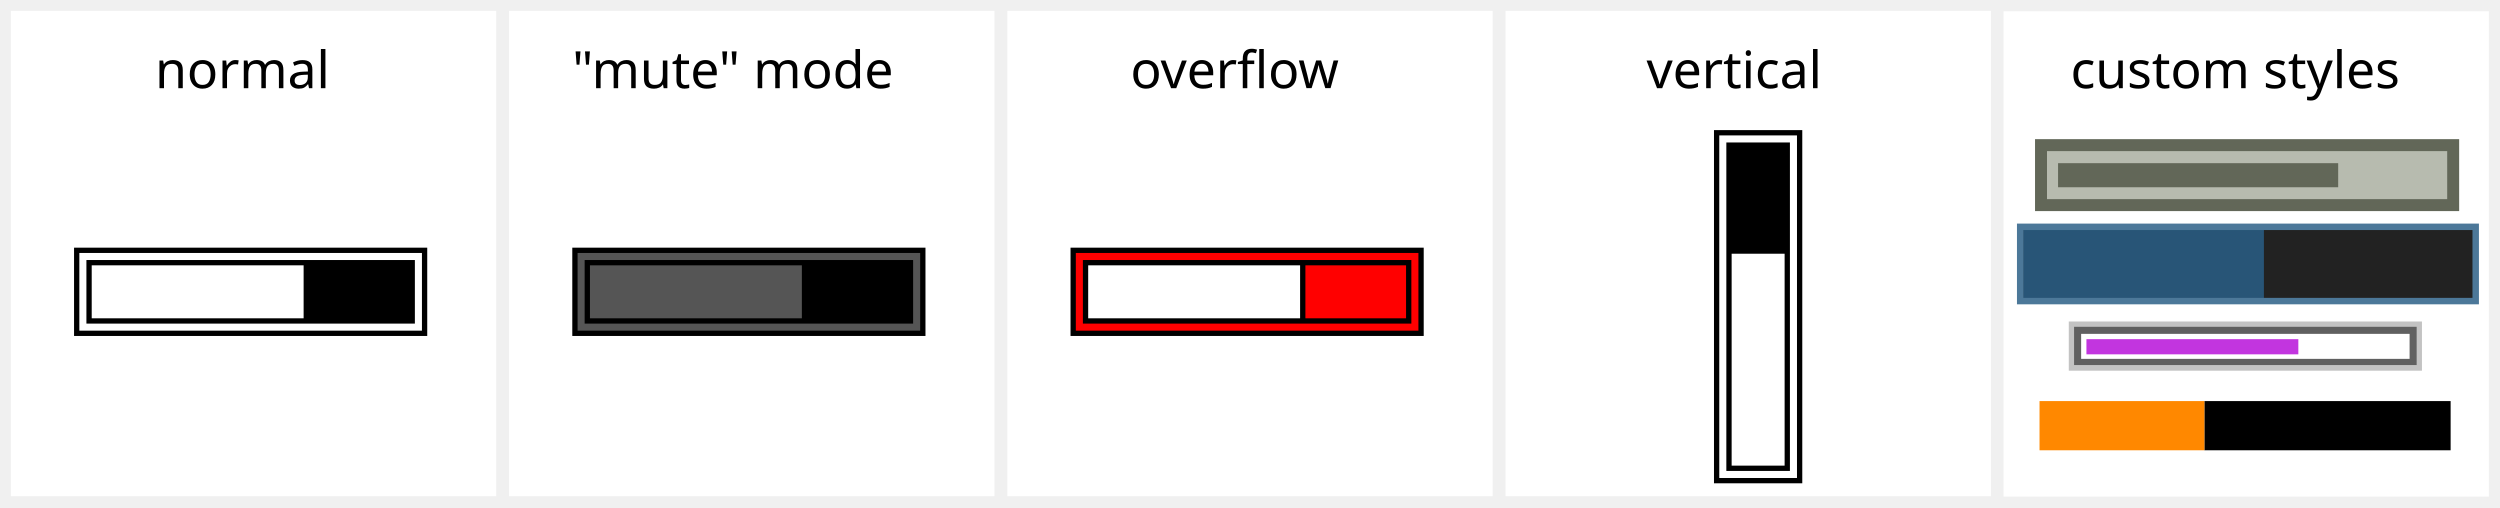
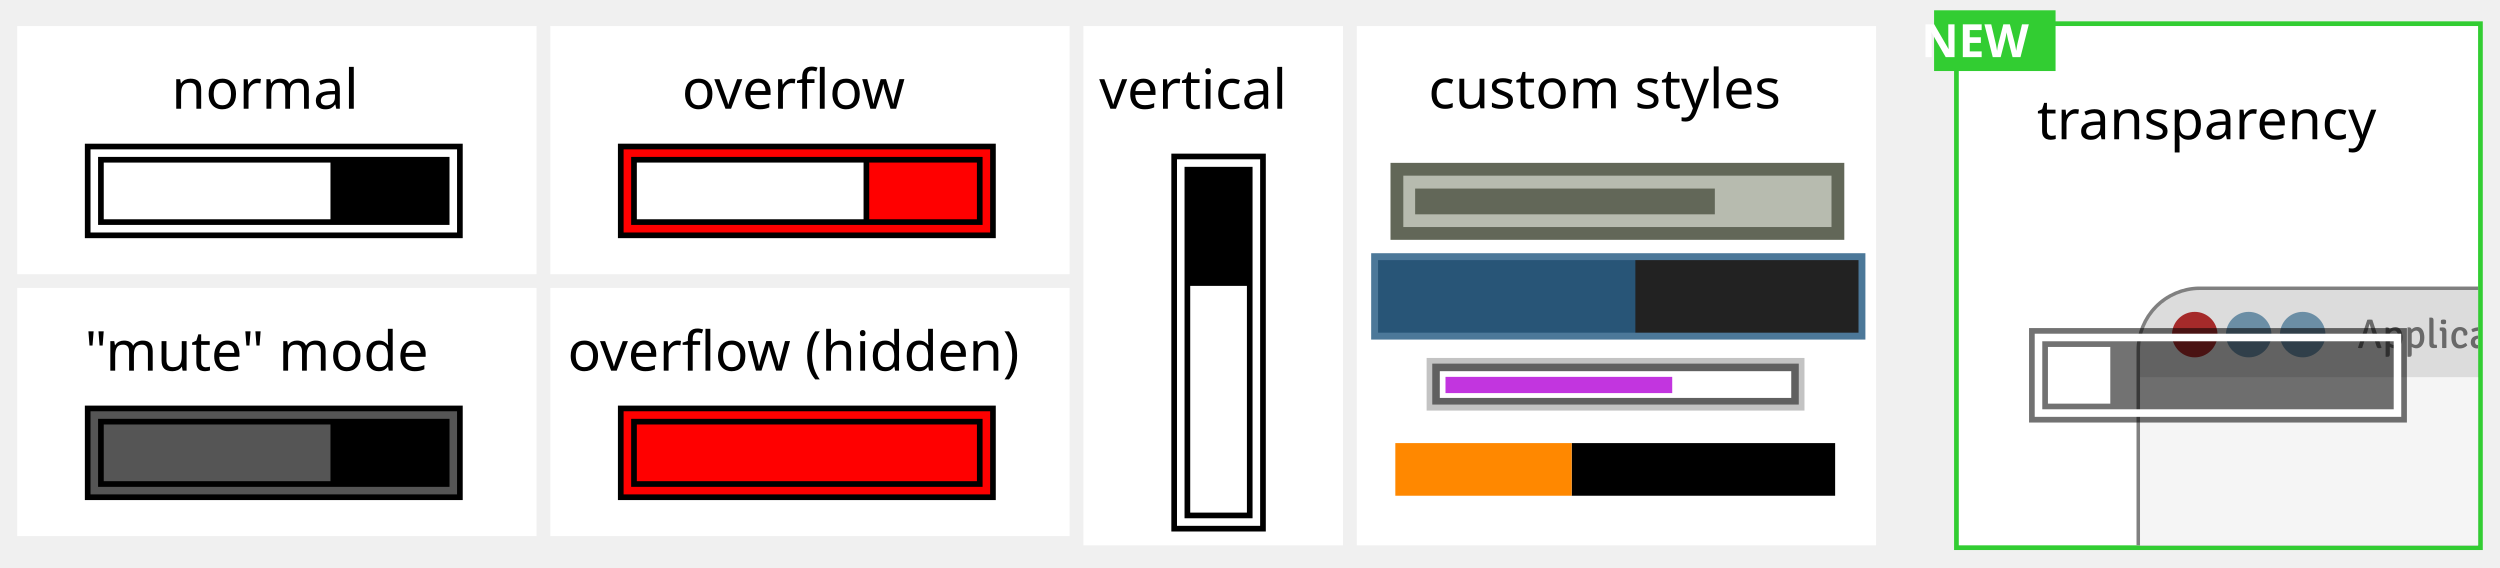
- <svg xmlns="http://www.w3.org/2000/svg" viewBox="0 0 776.174 157.421" height="157.421" width="776.174" id="svg2" version="1.1">
-   <defs id="defs6" />
-   <path style="opacity:1;fill:#ffffff;fill-opacity:1;stroke:none;stroke-width:2.733;stroke-linecap:square;stroke-linejoin:miter;stroke-miterlimit:4;stroke-dasharray:none;stroke-dashoffset:0;stroke-opacity:1;paint-order:normal" d="m 3.367,3.367 c 50.229,0 100.458,0 150.688,0 0,50.229 0,100.458 0,150.688 -50.229,0 -100.458,0 -150.688,0 0,-50.229 0,-100.458 0,-150.688 z" id="rect850" />
-   <g transform="translate(-0.4726585,-180.8634)" id="g1038">
-     <rect id="rect871" height="27.413" width="109.652" y="257.757" x="23.463" style="fill:#000000;stroke-width:0.548" />
-     <rect id="rect873" height="24.124" width="106.363" y="259.401" x="25.108" style="fill:#ffffff;fill-opacity:1;stroke-width:0.548" />
-     <rect id="rect875" height="19.737" width="101.977" y="261.594" x="27.301" style="fill:#000000;stroke-width:0.548" />
-     <rect id="rect877" height="16.448" width="65.791" y="263.239" x="28.946" style="fill:#ffffff;fill-opacity:1;stroke-width:0.548" />
-     <rect id="rect879" height="16.448" width="31.251" y="263.239" x="96.382" style="fill:#000000;stroke-width:0.548" />
+ <svg xmlns="http://www.w3.org/2000/svg" id="svg2" width="725.46" height="164.61" version="1.1" viewBox="0 0 725.46 164.61">
+   <path id="rect850" d="m5 7.556h150.69v72.003h-150.69z" fill="#fff" style="paint-order:normal" />
+   <g id="g1038" transform="translate(1.1602 -216.06)" stroke-width=".548">
+     <rect id="rect871" x="23.463" y="257.76" width="109.65" height="27.413" />
+     <rect id="rect873" x="25.108" y="259.4" width="106.36" height="24.124" fill="#fff" />
+     <rect id="rect875" x="27.301" y="261.59" width="101.98" height="19.737" />
+     <rect id="rect877" x="28.946" y="263.24" width="65.791" height="16.448" fill="#fff" />
+     <rect id="rect879" x="96.382" y="263.24" width="31.251" height="16.448" />
  </g>
-   <path style="opacity:1;fill:#ffffff;fill-opacity:1;stroke:none;stroke-width:2.733;stroke-linecap:square;stroke-linejoin:miter;stroke-miterlimit:4;stroke-dasharray:none;stroke-dashoffset:0;stroke-opacity:1;paint-order:normal" d="m 158.055,3.367 c 50.229,0 100.458,0 150.688,0 0,50.229 0,100.458 0,150.688 -50.229,0 -100.458,0 -150.688,0 0,-50.229 0,-100.458 0,-150.688 z" id="rect931" />
-   <rect id="rect933" height="27.413" width="109.652" y="76.893" x="177.679" style="fill:#000000;stroke-width:0.548" />
-   <rect id="rect935" height="24.124" width="106.363" y="78.538" x="179.324" style="fill:#555555;fill-opacity:1;stroke-width:0.548" />
-   <rect id="rect937" height="19.737" width="101.977" y="80.731" x="181.517" style="fill:#000000;stroke-width:0.548" />
-   <rect id="rect939" height="16.448" width="65.791" y="82.376" x="183.161" style="fill:#555555;fill-opacity:1;stroke-width:0.548" />
-   <rect id="rect941" height="16.448" width="31.251" y="82.376" x="250.598" style="fill:#000000;stroke-width:0.548" />
-   <path style="opacity:1;fill:#ffffff;fill-opacity:1;stroke:none;stroke-width:2.733;stroke-linecap:square;stroke-linejoin:miter;stroke-miterlimit:4;stroke-dasharray:none;stroke-dashoffset:0;stroke-opacity:1;paint-order:normal" d="m 312.742,3.367 c 50.23,0 100.46,0 150.689,0 0,50.229 0,100.458 0,150.688 -50.23,0 -100.46,0 -150.689,0 0,-50.229 0,-100.458 0,-150.688 z" id="rect953" />
-   <rect style="fill:#000000;stroke-width:0.548" x="332.367" y="76.893" width="109.652" height="27.413" id="rect955" />
-   <rect style="fill:#ff0000;fill-opacity:1;stroke-width:0.548" x="334.012" y="78.538" width="106.363" height="24.124" id="rect957" />
-   <rect style="fill:#000000;stroke-width:0.548" x="336.205" y="80.731" width="101.977" height="19.737" id="rect959" />
-   <rect style="fill:#ffffff;fill-opacity:1;stroke-width:0.548" x="337.85" y="82.376" width="65.791" height="16.448" id="rect961" />
-   <rect style="fill:#ff0000;stroke-width:0.548" x="405.286" y="82.376" width="31.251" height="16.448" id="rect963" />
-   <path style="opacity:1;fill:#ffffff;fill-opacity:1;stroke:none;stroke-width:2.733;stroke-linecap:square;stroke-linejoin:miter;stroke-miterlimit:4;stroke-dasharray:none;stroke-dashoffset:0;stroke-opacity:1;paint-order:normal" d="m 622.035,3.5 c 50.23,0 100.46,0 150.689,0 0,50.229 0,100.458 0,150.688 -50.23,0 -100.46,0 -150.689,0 0,-50.229 0,-100.458 0,-150.688 z" id="rect996" />
-   <path style="opacity:1;fill:#ffffff;fill-opacity:1;stroke:none;stroke-width:2.733;stroke-linecap:square;stroke-linejoin:miter;stroke-miterlimit:4;stroke-dasharray:none;stroke-dashoffset:0;stroke-opacity:1;paint-order:normal" d="m 467.432,3.367 c 50.229,0 100.458,0 150.688,0 0,50.229 0,100.458 0,150.688 -50.229,0 -100.458,0 -150.688,0 0,-50.229 0,-100.458 0,-150.688 z" id="rect1023" />
-   <g transform="rotate(-90,223.9466,-50.43631)" id="g1050">
-     <rect style="fill:#000000;stroke-width:0.548" x="23.463" y="257.757" width="109.652" height="27.413" id="rect1040" />
-     <rect style="fill:#ffffff;fill-opacity:1;stroke-width:0.548" x="25.108" y="259.401" width="106.363" height="24.124" id="rect1042" />
-     <rect style="fill:#000000;stroke-width:0.548" x="27.301" y="261.594" width="101.977" height="19.737" id="rect1044" />
-     <rect style="fill:#ffffff;fill-opacity:1;stroke-width:0.548" x="28.946" y="263.239" width="65.791" height="16.448" id="rect1046" />
-     <rect style="fill:#000000;stroke-width:0.548" x="96.382" y="263.239" width="31.251" height="16.448" id="rect1048" />
+   <path id="rect931" d="m5 83.559h150.69v72.003h-150.69z" fill="#fff" style="paint-order:normal" />
+   <rect id="rect933" x="24.624" y="117.7" width="109.65" height="27.413" stroke-width=".548" />
+   <rect id="rect935" x="26.269" y="119.34" width="106.36" height="24.124" fill="#555" stroke-width=".548" />
+   <rect id="rect937" x="28.462" y="121.54" width="101.98" height="19.737" stroke-width=".548" />
+   <rect id="rect939" x="30.107" y="123.18" width="65.791" height="16.448" fill="#555" stroke-width=".548" />
+   <rect id="rect941" x="97.543" y="123.18" width="31.251" height="16.448" stroke-width=".548" />
+   <path id="rect953" d="m159.69 7.556h150.69v72.003h-150.69z" fill="#fff" style="paint-order:normal" />
+   <rect id="rect955" x="179.31" y="41.694" width="109.65" height="27.413" stroke-width=".548" />
+   <rect id="rect957" x="180.96" y="43.339" width="106.36" height="24.124" fill="#f00" stroke-width=".548" />
+   <rect id="rect959" x="183.15" y="45.532" width="101.98" height="19.737" stroke-width=".548" />
+   <rect id="rect961" x="184.8" y="47.177" width="65.791" height="16.448" fill="#fff" stroke-width=".548" />
+   <rect id="rect963" x="252.23" y="47.177" width="31.251" height="16.448" fill="#f00" stroke-width=".548" />
+   <path id="rect996" d="m393.72 7.556h150.69v150.69h-150.69v-150.69z" fill="#fff" style="paint-order:normal" />
+   <path id="rect1023" d="m314.38 7.556h75.342v150.69h-75.342z" fill="#fff" style="paint-order:normal" />
+   <g id="g1050" transform="rotate(-90 129.92 47.776)" stroke-width=".548">
+     <rect id="rect1040" x="23.463" y="257.76" width="109.65" height="27.413" />
+     <rect id="rect1042" x="25.108" y="259.4" width="106.36" height="24.124" fill="#fff" />
+     <rect id="rect1044" x="27.301" y="261.59" width="101.98" height="19.737" />
+     <rect id="rect1046" x="28.946" y="263.24" width="65.791" height="16.448" fill="#fff" />
+     <rect id="rect1048" x="96.382" y="263.24" width="31.251" height="16.448" />
  </g>
-   <rect style="opacity:1;fill:#222222;fill-opacity:1;stroke:none;stroke-width:3.714;stroke-linecap:square;stroke-linejoin:miter;stroke-miterlimit:4;stroke-dasharray:none;stroke-dashoffset:0;stroke-opacity:1;paint-order:normal" id="rect4577" width="141.425" height="23.062" x="627.205" y="70.42" />
-   <rect style="opacity:1;fill:#285577;fill-opacity:1;stroke:none;stroke-width:1.365;stroke-linecap:square;stroke-linejoin:round;stroke-miterlimit:4;stroke-dasharray:none;stroke-dashoffset:0;stroke-opacity:1;paint-order:normal" id="rect4579" width="74.757" height="21.332" x="628.116" y="71.259" />
-   <rect y="70.42" x="627.205" height="23.062" width="141.425" id="rect4581" style="opacity:1;fill:none;fill-opacity:1;stroke:#4c7899;stroke-width:2;stroke-linecap:square;stroke-linejoin:miter;stroke-miterlimit:4;stroke-dasharray:none;stroke-dashoffset:0;stroke-opacity:1;paint-order:normal" />
-   <rect style="opacity:1;fill:#b7bbaf;fill-opacity:1;stroke:#626758;stroke-width:3.714;stroke-linecap:square;stroke-linejoin:miter;stroke-miterlimit:4;stroke-dasharray:none;stroke-dashoffset:0;stroke-opacity:1;paint-order:normal" id="rect4583" width="127.966" height="18.622" x="633.671" y="45.059" />
-   <rect style="opacity:1;fill:#626758;fill-opacity:1;stroke:none;stroke-width:1.365;stroke-linecap:square;stroke-linejoin:round;stroke-miterlimit:4;stroke-dasharray:none;stroke-dashoffset:0;stroke-opacity:1;paint-order:normal" id="rect4585" width="86.97" height="7.474" x="638.964" y="50.661" />
-   <rect id="rect4597" height="15.275" width="109.652" y="99.816" x="642.292" style="fill:#c3c3c3;fill-opacity:1;stroke-width:0.548" />
-   <rect id="rect4599" height="11.878" width="106.363" y="101.461" x="643.937" style="fill:#606060;fill-opacity:1;stroke-width:0.548" />
-   <rect id="rect4601" height="7.76" width="101.977" y="103.654" x="646.13" style="fill:#ffffff;fill-opacity:1;stroke-width:0.548" />
-   <rect id="rect4603" height="4.711" width="65.791" y="105.299" x="647.774" style="fill:#c235df;fill-opacity:1;stroke-width:0.548" />
-   <rect style="fill:#000000;fill-opacity:1;stroke-width:0.548" x="684.389" y="124.522" width="76.457" height="15.275" id="rect4607" />
-   <rect id="rect4615" height="15.275" width="51.178" y="124.522" x="633.211" style="fill:#ff8800;fill-opacity:1;stroke-width:0.548" />
-   <text xml:space="preserve" style="font-style:normal;font-variant:normal;font-weight:normal;font-stretch:normal;font-size:13.333px;line-height:25px;font-family:sans-serif;-inkscape-font-specification:sans-serif;text-align:center;letter-spacing:0px;word-spacing:0px;text-anchor:middle;fill:#000000;fill-opacity:1;stroke:none;stroke-width:1px;stroke-linecap:butt;stroke-linejoin:miter;stroke-opacity:1" x="80.474" y="27.374" id="text873">
-     <tspan id="tspan871" x="80.474" y="27.374" style="font-size:16px">normal</tspan>
+   <rect id="rect4577" x="398.89" y="74.477" width="141.42" height="23.062" fill="#222" style="paint-order:normal" />
+   <rect id="rect4579" x="399.8" y="75.315" width="74.757" height="21.332" fill="#285577" style="paint-order:normal" />
+   <rect id="rect4581" x="398.89" y="74.477" width="141.42" height="23.062" fill="none" stroke="#4c7899" stroke-linecap="square" stroke-width="2" style="paint-order:normal" />
+   <rect id="rect4583" x="405.36" y="49.116" width="127.97" height="18.622" fill="#b7bbaf" stroke="#626758" stroke-linecap="square" stroke-width="3.713" style="paint-order:normal" />
+   <rect id="rect4585" x="410.65" y="54.718" width="86.97" height="7.474" fill="#626758" style="paint-order:normal" />
+   <rect id="rect4597" x="413.98" y="103.87" width="109.65" height="15.275" fill="#c3c3c3" stroke-width=".548" />
+   <rect id="rect4599" x="415.62" y="105.52" width="106.36" height="11.878" fill="#606060" stroke-width=".548" />
+   <rect id="rect4601" x="417.81" y="107.71" width="101.98" height="7.76" fill="#fff" stroke-width=".548" />
+   <rect id="rect4603" x="419.46" y="109.36" width="65.791" height="4.711" fill="#c235df" stroke-width=".548" />
+   <rect id="rect4607" x="456.07" y="128.58" width="76.457" height="15.275" stroke-width=".548" />
+   <rect id="rect4615" x="404.9" y="128.58" width="51.178" height="15.275" fill="#f80" stroke-width=".548" />
+   <text id="text873" x="82.106" y="31.563" fill="#000000" font-family="sans-serif" font-size="13.333px" letter-spacing="0px" stroke-width="1px" text-align="center" text-anchor="middle" word-spacing="0px" style="line-height:25px" xml:space="preserve">
+     <tspan id="tspan871" x="82.106" y="31.563" font-size="16px">normal</tspan>
  </text>
-   <text id="text880" y="27.374" x="232.726" style="font-style:normal;font-variant:normal;font-weight:normal;font-stretch:normal;font-size:13.333px;line-height:25px;font-family:sans-serif;-inkscape-font-specification:sans-serif;text-align:center;letter-spacing:0px;word-spacing:0px;text-anchor:middle;fill:#000000;fill-opacity:1;stroke:none;stroke-width:1px;stroke-linecap:butt;stroke-linejoin:miter;stroke-opacity:1" xml:space="preserve">
-     <tspan style="font-size:16px" y="27.374" x="232.726" id="tspan878">"mute" mode</tspan>
+   <text id="text880" x="79.672" y="107.566" fill="#000000" font-family="sans-serif" font-size="13.333px" letter-spacing="0px" stroke-width="1px" text-align="center" text-anchor="middle" word-spacing="0px" style="line-height:25px" xml:space="preserve">
+     <tspan id="tspan878" x="79.672" y="107.566" font-size="16px">"mute" mode</tspan>
  </text>
-   <text id="text894" y="27.374" x="388.516" style="font-style:normal;font-variant:normal;font-weight:normal;font-stretch:normal;font-size:13.333px;line-height:25px;font-family:sans-serif;-inkscape-font-specification:sans-serif;text-align:center;letter-spacing:0px;word-spacing:0px;text-anchor:middle;fill:#000000;fill-opacity:1;stroke:none;stroke-width:1px;stroke-linecap:butt;stroke-linejoin:miter;stroke-opacity:1" xml:space="preserve">
-     <tspan style="font-size:16px" y="27.374" x="388.516" id="tspan892">overflow</tspan>
+   <text id="text894" x="235.461" y="31.563" fill="#000000" font-family="sans-serif" font-size="13.333px" letter-spacing="0px" stroke-width="1px" text-align="center" text-anchor="middle" word-spacing="0px" style="line-height:25px" xml:space="preserve">
+     <tspan id="tspan892" x="235.461" y="31.563" font-size="16px">overflow</tspan>
  </text>
-   <text xml:space="preserve" style="font-style:normal;font-variant:normal;font-weight:normal;font-stretch:normal;font-size:13.333px;line-height:25px;font-family:sans-serif;-inkscape-font-specification:sans-serif;text-align:center;letter-spacing:0px;word-spacing:0px;text-anchor:middle;fill:#000000;fill-opacity:1;stroke:none;stroke-width:1px;stroke-linecap:butt;stroke-linejoin:miter;stroke-opacity:1" x="543.632" y="27.374" id="text898">
-     <tspan id="tspan896" x="543.632" y="27.374" style="font-size:16px">vertical</tspan>
+   <text id="text898" x="351.397" y="31.563" fill="#000000" font-family="sans-serif" font-size="13.333px" letter-spacing="0px" stroke-width="1px" text-align="center" text-anchor="middle" word-spacing="0px" style="line-height:25px" xml:space="preserve">
+     <tspan id="tspan896" x="351.397" y="31.563" font-size="16px">vertical</tspan>
  </text>
-   <text id="text902" y="27.374" x="699.168" style="font-style:normal;font-variant:normal;font-weight:normal;font-stretch:normal;font-size:13.333px;line-height:25px;font-family:sans-serif;-inkscape-font-specification:sans-serif;text-align:center;letter-spacing:0px;word-spacing:0px;text-anchor:middle;fill:#000000;fill-opacity:1;stroke:none;stroke-width:1px;stroke-linecap:butt;stroke-linejoin:miter;stroke-opacity:1" xml:space="preserve">
-     <tspan style="font-size:16px" y="27.374" x="699.168" id="tspan900">custom styles</tspan>
+   <text id="text902" x="470.853" y="31.431" fill="#000000" font-family="sans-serif" font-size="13.333px" letter-spacing="0px" stroke-width="1px" text-align="center" text-anchor="middle" word-spacing="0px" style="line-height:25px" xml:space="preserve">
+     <tspan id="tspan900" x="470.853" y="31.431" font-size="16px">custom styles</tspan>
+   </text>
+   <path id="path1658" d="m568.41 7.556h150.69v150.69h-150.69v-150.69z" fill="#fff" stroke="#32cd32" stroke-linecap="square" stroke-width="2.733" style="paint-order:stroke markers fill" />
+   <text id="text1684" x="645.542" y="40.406" fill="#000000" font-family="sans-serif" font-size="13.333px" letter-spacing="0px" stroke-width="1px" text-align="center" text-anchor="middle" word-spacing="0px" style="line-height:25px" xml:space="preserve">
+     <tspan id="tspan1682" x="645.542" y="40.406" font-size="16px">transparency</tspan>
+   </text>
+   <path id="path2956" d="m159.69 83.559h150.69v72.003h-150.69z" fill="#fff" style="paint-order:normal" />
+   <rect id="rect2958" x="179.31" y="117.7" width="109.65" height="27.413" stroke-width=".548" />
+   <rect id="rect2960" x="180.96" y="119.34" width="106.36" height="24.124" fill="#f00" stroke-width=".548" />
+   <rect id="rect2962" x="183.15" y="121.54" width="101.98" height="19.737" stroke-width=".548" />
+   <rect id="rect2966" x="184.8" y="123.18" width="98.687" height="16.448" fill="#f00" stroke-width=".548" />
+   <text id="text2970" x="235.461" y="107.566" fill="#000000" font-family="sans-serif" font-size="13.333px" letter-spacing="0px" stroke-width="1px" text-align="center" text-anchor="middle" word-spacing="0px" style="line-height:25px" xml:space="preserve">
+     <tspan id="tspan2968" x="235.461" y="107.566" font-size="16px">overflow (hidden)</tspan>
+   </text>
+   <text id="text15822" transform="translate(1.6328 4.1893)" fill="none" font-family="sans-serif" font-size="13.333px" letter-spacing="0px" stroke="#000000" stroke-width="1px" text-align="center" word-spacing="0px" style="line-height:25px;shape-inside:url(#rect15824);white-space:pre" xml:space="preserve" />
+   <g id="g27615" transform="translate(21.633 4.1893)">
+     <path id="rect11031" d="m697.46 78.949c-26.978-7.92e-4 -53.954-0.003-80.932 2e-3 -0.066 1e-3 -0.132 9.53e-4 -0.197 2e-3 -4.771 0.093-9.466 2.137-12.775 5.576-3.301 3.366-5.206 8.042-5.207 12.756-2.3e-4 18.923 4.4e-4 37.846 0 56.77h99.111z" fill="#808080" />
+     <path id="rect10634" d="m616.8 79.965c-9.656 0-17.43 7.774-17.43 17.43v56.66h98.094v-74.09z" fill="#dcdcdc" />
+     <path id="rect10892" d="m599.37 105.25v48.809h98.094v-48.809z" fill="#f5f5f5" stroke-linecap="square" stroke-width="1.171" />
+     <path id="text18602" d="m683.4 87.967-0.084 0.07v7.553c0 0.823 0.396 1.234 1.188 1.234 0.36 0 0.7-0.028 1.02-0.084 0.024-0.088 0.035-0.208 0.035-0.359s-0.035-0.328-0.107-0.527h-0.443c-0.312 0-0.469-0.179-0.469-0.539v-6.557c0-0.28-0.052-0.48-0.156-0.6-0.096-0.128-0.266-0.191-0.514-0.191zm4.041 0.562c-0.28 8e-3 -0.48 0.043-0.6 0.107-0.12 0.056-0.18 0.249-0.18 0.576 0 0.208 0.035 0.383 0.107 0.527 0.136 0.104 0.36 0.156 0.672 0.156 0.32-8e-3 0.523-0.053 0.611-0.133 0.088-0.08 0.135-0.263 0.143-0.551-8e-3 -0.304-0.055-0.493-0.143-0.564-0.088-0.072-0.292-0.111-0.611-0.119zm-21.387 0.012c-0.32 0-0.563 0.017-0.73 0.049l-2.709 8.104 0.035 0.061c0.2 0.056 0.411 0.082 0.635 0.082s0.403-0.015 0.539-0.047l0.637-2.002 0.695 0.012h1.643l0.719-0.012 0.443 1.402c0.08 0.256 0.175 0.431 0.287 0.527 0.112 0.096 0.301 0.145 0.564 0.145 0.264 0 0.479-0.056 0.646-0.168l-2.686-8.104c-0.16-0.032-0.399-0.049-0.719-0.049zm-0.107 1.307h0.059c0.144 0.551 0.357 1.275 0.637 2.17l0.551 1.738c-0.072 0-0.272-0.004-0.6-0.012h-1.199l-0.611 0.012 0.695-2.17c0.216-0.719 0.373-1.299 0.469-1.738zm7.539 0.852c-0.647 0-1.202 0.239-1.666 0.719-0.088-0.408-0.331-0.611-0.73-0.611h-0.385l-0.07 0.072v8.404l0.07 0.07h0.48c0.248 0 0.42-0.064 0.516-0.191 0.104-0.12 0.156-0.32 0.156-0.6v-2.074c0.464 0.264 0.918 0.396 1.365 0.396 0.312 0 0.609-0.067 0.889-0.203 0.28-0.144 0.523-0.348 0.73-0.611 0.216-0.264 0.384-0.587 0.504-0.971 0.12-0.384 0.18-0.815 0.18-1.295 0-0.479-0.049-0.908-0.145-1.283-0.088-0.384-0.219-0.711-0.395-0.982-0.168-0.272-0.381-0.481-0.637-0.625-0.256-0.144-0.544-0.215-0.863-0.215zm6.354 0c-0.647 0-1.202 0.239-1.666 0.719-0.088-0.408-0.331-0.611-0.73-0.611h-0.385l-0.07 0.072v8.404l0.07 0.07h0.48c0.248 0 0.42-0.064 0.516-0.191 0.104-0.12 0.156-0.32 0.156-0.6v-2.074c0.464 0.264 0.918 0.396 1.365 0.396 0.312 0 0.607-0.067 0.887-0.203 0.28-0.144 0.525-0.348 0.732-0.611 0.216-0.264 0.384-0.587 0.504-0.971 0.12-0.384 0.18-0.815 0.18-1.295 0-0.479-0.049-0.908-0.145-1.283-0.088-0.384-0.219-0.711-0.395-0.982-0.168-0.272-0.381-0.481-0.637-0.625-0.256-0.144-0.544-0.215-0.863-0.215zm12.359 0c-0.336 0-0.655 0.067-0.959 0.203-0.296 0.136-0.559 0.332-0.791 0.588-0.224 0.256-0.403 0.575-0.539 0.959-0.136 0.376-0.203 0.807-0.203 1.295 0 0.472 0.047 0.903 0.143 1.295 0.104 0.392 0.255 0.726 0.455 1.006 0.208 0.28 0.464 0.5 0.768 0.66 0.312 0.152 0.68 0.229 1.103 0.229 0.839 0 1.555-0.297 2.147-0.889-0.032-0.136-0.101-0.274-0.205-0.418-0.104-0.144-0.21-0.249-0.322-0.312-0.519 0.4-1.004 0.6-1.451 0.6-0.903 0-1.355-0.688-1.355-2.062 0-0.727 0.105-1.275 0.312-1.643 0.208-0.368 0.503-0.551 0.887-0.551 0.703 0 1.055 0.452 1.055 1.355v0.131c0.136 0.032 0.308 0.049 0.516 0.049 0.416 0 0.623-0.228 0.623-0.684 0-0.224-0.052-0.444-0.156-0.66-0.096-0.224-0.238-0.42-0.43-0.588-0.184-0.168-0.412-0.302-0.684-0.406-0.264-0.104-0.568-0.156-0.912-0.156zm5.262 0.068c-0.638 0.066-1.268 0.238-1.893 0.52 8e-3 0.4 0.128 0.699 0.359 0.898 0.627-0.238 1.118-0.355 1.533-0.406zm-10.332 0.051c-0.24 0-0.492 0.017-0.756 0.049-0.04 0.184-0.059 0.335-0.059 0.455s0.019 0.268 0.059 0.443h0.133c0.192 0 0.328 0.049 0.408 0.145 0.08 0.096 0.119 0.255 0.119 0.479v4.389c0.152 0.032 0.356 0.047 0.611 0.047 0.264 0 0.471-0.015 0.623-0.047v-4.891c0-0.328-0.088-0.588-0.264-0.779-0.168-0.192-0.403-0.289-0.707-0.289zm-13.953 0.924c0.312 0 0.572 0.165 0.779 0.492 0.208 0.328 0.311 0.838 0.311 1.533 0 0.679-0.116 1.203-0.348 1.57-0.224 0.368-0.523 0.553-0.898 0.553-0.176 0-0.363-0.037-0.562-0.109-0.192-0.08-0.392-0.186-0.6-0.322v-2.938c0.36-0.519 0.799-0.779 1.318-0.779zm6.354 0c0.312 0 0.572 0.165 0.779 0.492s0.311 0.838 0.311 1.533c0 0.679-0.116 1.203-0.348 1.57-0.224 0.368-0.523 0.553-0.898 0.553-0.176 0-0.365-0.037-0.564-0.109-0.192-0.08-0.39-0.186-0.598-0.322v-2.938c0.36-0.519 0.799-0.779 1.318-0.779zm17.932 1.449c-0.609 0.028-1.113 0.187-1.498 0.492-0.416 0.336-0.623 0.831-0.623 1.486 0 0.232 0.037 0.456 0.109 0.672 0.08 0.208 0.196 0.397 0.348 0.564 0.16 0.16 0.35 0.287 0.574 0.383 0.232 0.096 0.499 0.145 0.803 0.145 0.096 0 0.192-0.019 0.287-0.033v-0.961c-0.028 0.001-0.054 0.01-0.082 0.01-0.248 0-0.444-0.078-0.588-0.238-0.144-0.168-0.217-0.396-0.217-0.684 0-0.296 0.101-0.531 0.301-0.707 0.149-0.132 0.354-0.201 0.586-0.238z" fill="#696969" />
+     <circle id="path19922" cx="615.25" cy="92.91" r="6.603" fill="#a52a2a" />
+     <circle id="circle20004" cx="630.9" cy="92.91" r="6.603" fill="#6b8ea5" />
+     <circle id="circle20150" cx="646.57" cy="92.91" r="6.603" fill="#6b8ea5" />
+   </g>
+   <g id="g26865" transform="translate(560.09 -162.56)" stroke-width=".548">
+     <rect id="rect26855" x="28.706" y="257.76" width="109.65" height="27.413" opacity=".553" />
+     <path id="rect26857" d="m30.352 259.4v24.123h106.36v-24.123zm2.193 2.191h101.98v19.738h-101.98z" fill="#fff" />
+     <rect id="rect26861" x="34.189" y="263.24" width="18.095" height="16.448" fill="#fff" />
+   </g>
+   <rect id="rect33648" x="561.24" y="2.988" width="35.251" height="17.626" fill="#32cd32" style="paint-order:stroke markers fill" />
+   <text id="text29580" x="578.334" y="16.581" fill="#000000" font-family="Signika" font-size="13.333px" letter-spacing="0px" stroke-width="1px" text-align="center" text-anchor="middle" word-spacing="0px" style="line-height:25px" xml:space="preserve">
+     <tspan id="tspan29578" x="578.334" y="16.581" fill="#ffffff" font-family="sans-serif" font-weight="bold">NEW</tspan>
  </text>
</svg>
